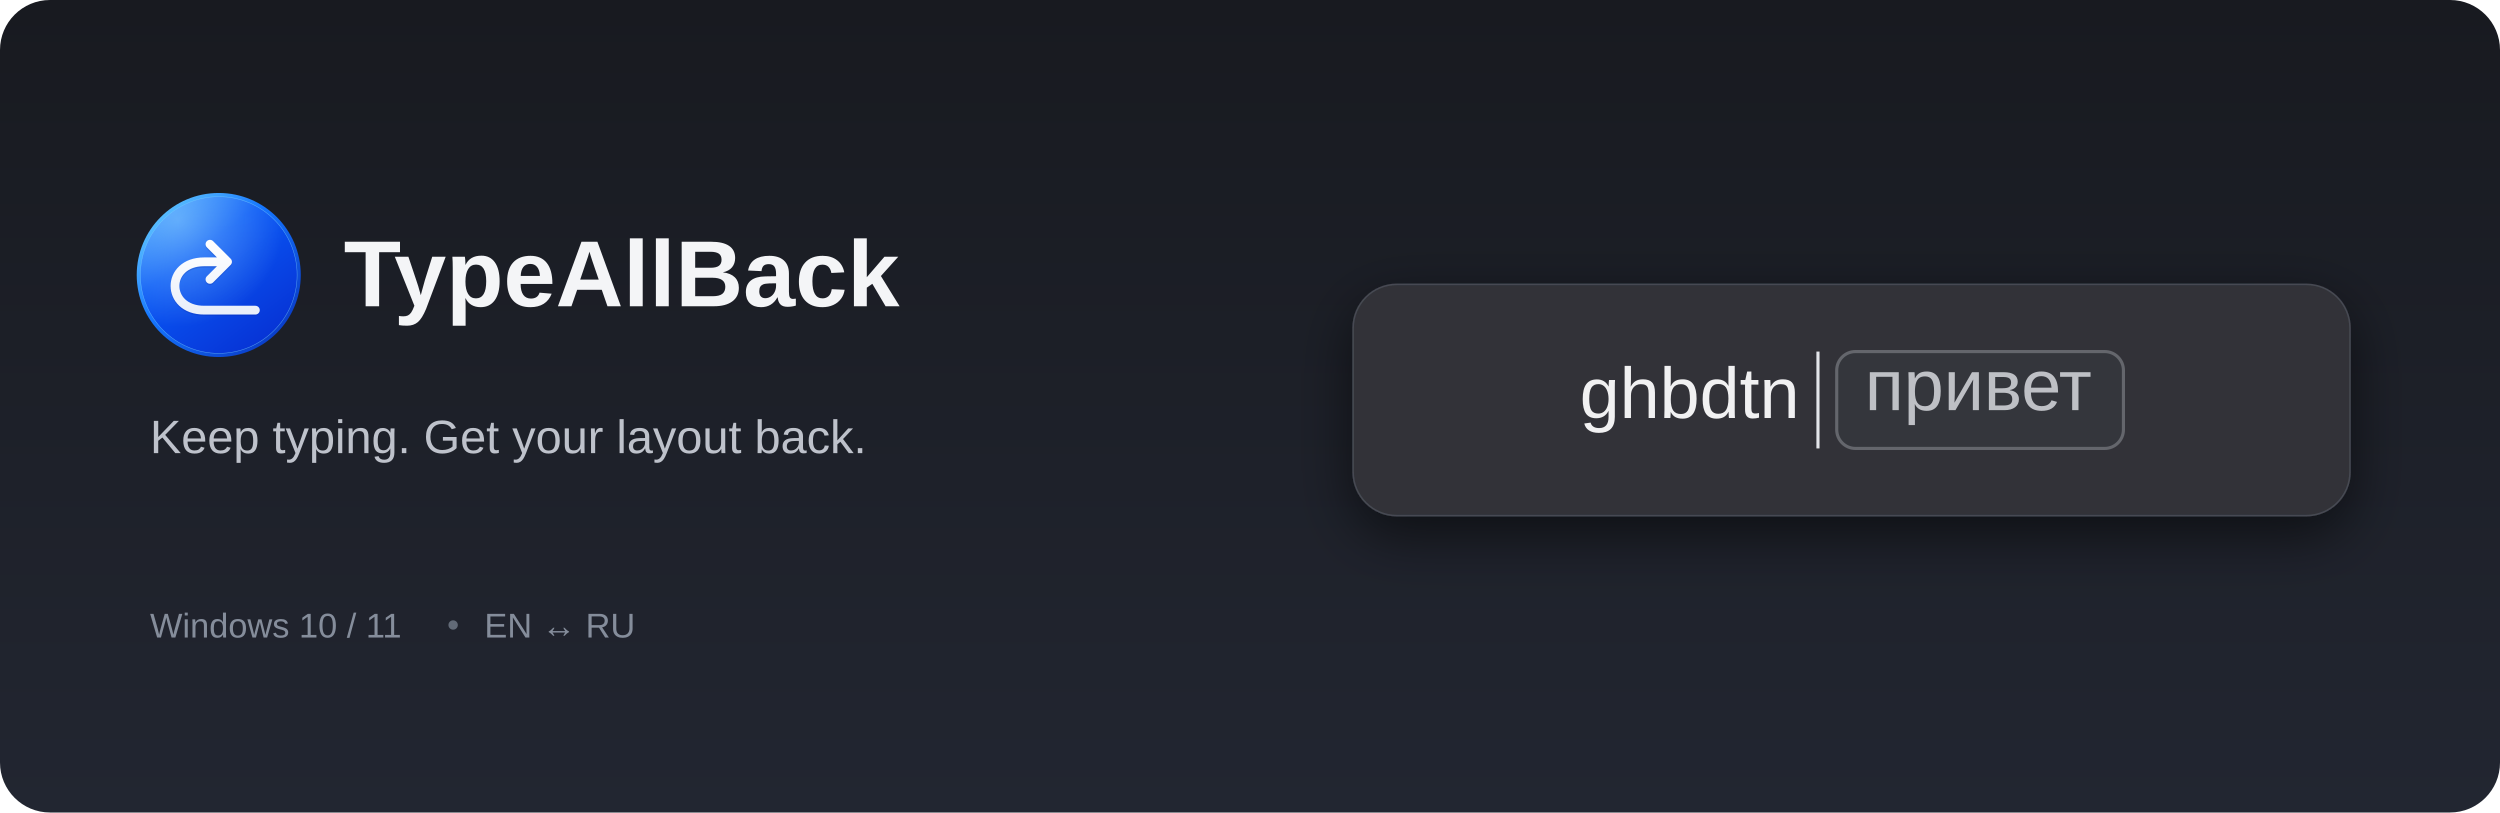
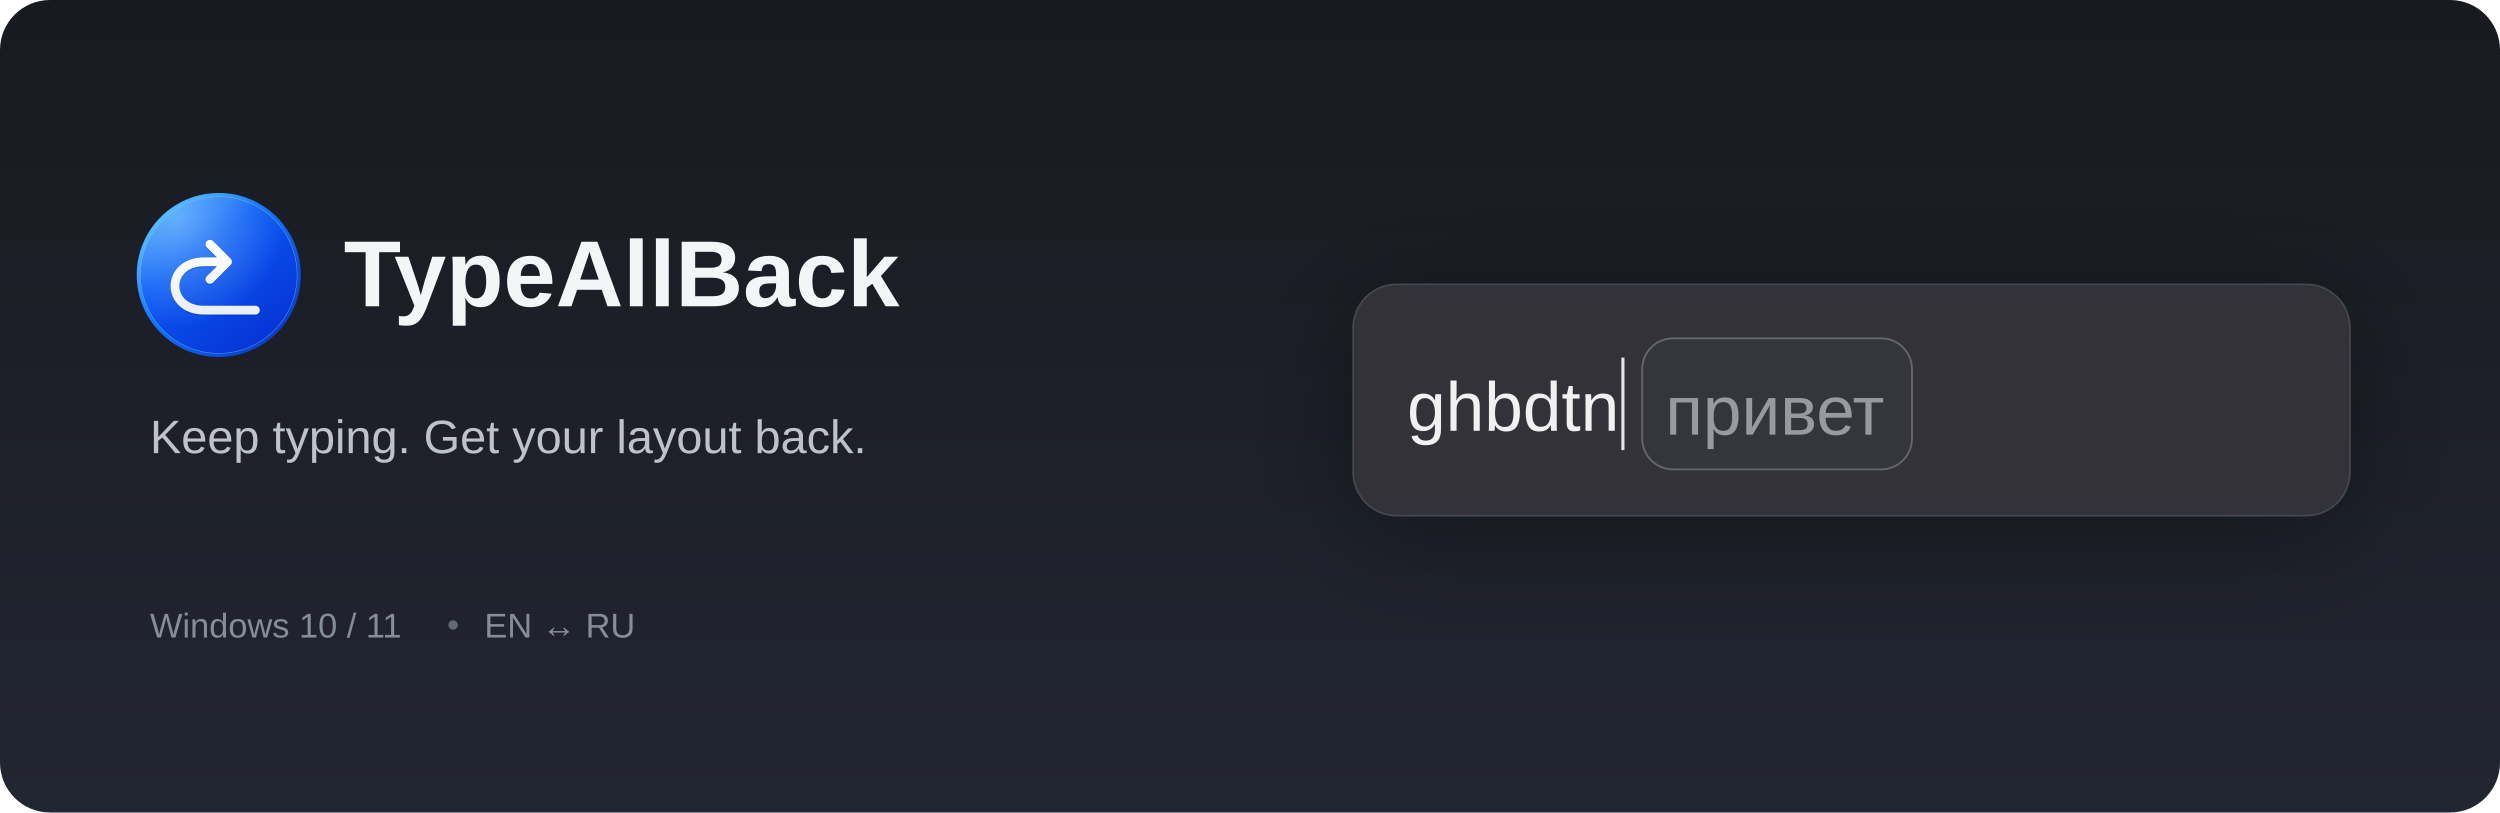
<svg xmlns="http://www.w3.org/2000/svg" width="1600" height="520" viewBox="0 0 1600 520">
  <defs>
    <linearGradient id="background" x2="0" y2="1">
      <stop stop-color="#181A20" />
      <stop offset="1" stop-color="#222631" />
    </linearGradient>
-     <filter id="fieldShadow" x="-25%" y="-80%" width="150%" height="280%">
-       <feDropShadow dx="0" dy="12" stdDeviation="18" flood-color="#000000" flood-opacity="0.55" />
+     <filter id="fieldShadow" x="-40%" y="-140%" width="180%" height="380%">
+       <feDropShadow dx="0" dy="10" stdDeviation="36" flood-color="#000000" flood-opacity="0.38" />
    </filter>
  </defs>
  <rect width="1600" height="520" rx="32" fill="url(#background)" />
  <svg x="80" y="116" width="120" height="120" viewBox="0 0 256 256">
    <defs>
      <linearGradient id="rim" x1="0" y1="0" x2="1" y2="1">
        <stop stop-color="#78DFFF" />
        <stop offset=".42" stop-color="#1677FF" />
        <stop offset="1" stop-color="#062CB8" />
      </linearGradient>
      <linearGradient id="face" x1="0" y1="0" x2=".75" y2="1">
        <stop stop-color="#389AFF" />
        <stop offset=".4" stop-color="#0957F5" />
        <stop offset="1" stop-color="#0732D4" />
      </linearGradient>
      <radialGradient id="light" cx=".24" cy=".15" r=".68">
        <stop stop-color="#B4F0FF" stop-opacity=".45" />
        <stop offset="1" stop-color="#B4F0FF" stop-opacity="0" />
      </radialGradient>
      <linearGradient id="white" x1="0" y1="0" x2="0" y2="1">
        <stop stop-color="#FFFFFF" />
        <stop offset="1" stop-color="#E9EFFA" />
      </linearGradient>
    </defs>
    <circle cx="128" cy="128" r="112" fill="url(#rim)" />
    <circle cx="128" cy="128" r="107" fill="url(#face)" />
    <circle cx="128" cy="128" r="107" fill="url(#light)" />
    <circle cx="128" cy="128" r="107" fill="none" stroke="#87DCFF" stroke-opacity=".6" stroke-width=".65" />
    <g fill="none" stroke-linecap="round" stroke-linejoin="round" stroke-width="12">
      <path d="M 178 176 H 108 C 55 176 55 110 108 110 H 140 M 116 86 L 140 110 L 116 134" stroke="#05259A" opacity=".2" transform="translate(0 2)" />
      <path d="M 178 176 H 108 C 55 176 55 110 108 110 H 140 M 116 86 L 140 110 L 116 134" stroke="url(#white)" />
    </g>
  </svg>
  <g font-family="Segoe UI, Arial, sans-serif">
    <text x="220" y="196" fill="#F4F5F7" font-size="60" font-weight="600">TypeAllBack</text>
    <text x="96" y="290" fill="#BEC2CB" font-size="30">Keep typing. Get your layout back.</text>
    <text x="96" y="408" fill="#858D9B" font-size="22">Windows 10 / 11</text>
    <circle cx="290" cy="400" r="3" fill="#626A77" />
    <text x="310" y="408" fill="#858D9B" font-size="22">EN ↔ RU</text>
    <rect x="866" y="182" width="638" height="148" rx="28" fill="#303238" stroke="#474A52" filter="url(#fieldShadow)" />
-     <text x="1011.00" y="267.50" fill="#F1F1F2" font-size="46">ghbdtn</text>
-     <line x1="1163.50" y1="225.00" x2="1163.50" y2="287.00" stroke="#E3E5E9" stroke-width="2" />
-     <rect x="1175.50" y="225.00" width="183.50" height="62.00" rx="12" fill="#34363C" stroke="#64666C" stroke-width="2" />
-     <text x="1193.50" y="262.50" fill="#BEC0C5" font-size="46">привет</text>
+     <text x="900.53" y="275.73" fill="#F1F1F2" font-size="44.4">ghbdtn</text>
+     <line x1="1038.67" y1="228.87" x2="1038.67" y2="288.07" stroke="#E3E5E9" stroke-width="2" />
+     <rect x="1051.00" y="216.53" width="172.67" height="83.87" rx="19.73" fill="#34363C" stroke="#64666C" stroke-width="1.2" />
+     <text x="1065.80" y="278.20" fill="#999A9E" font-size="44.4">привет</text>
  </g>
</svg>
